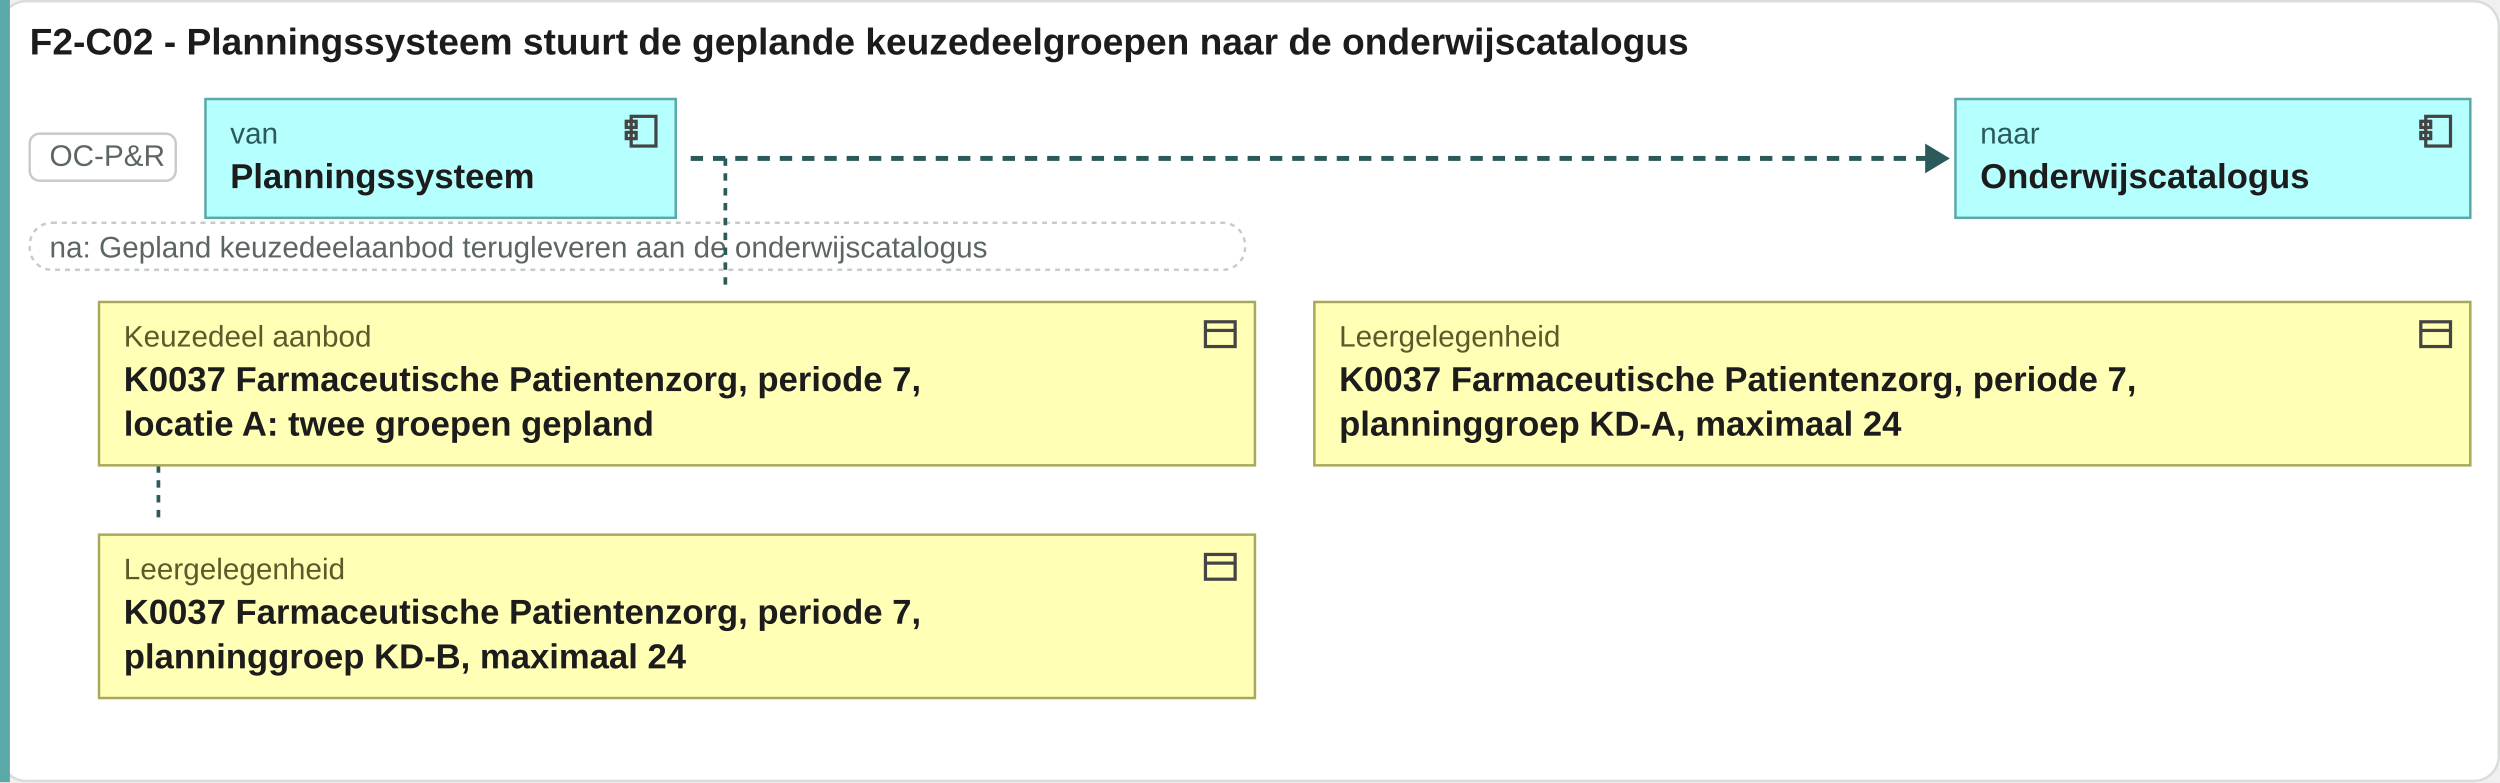
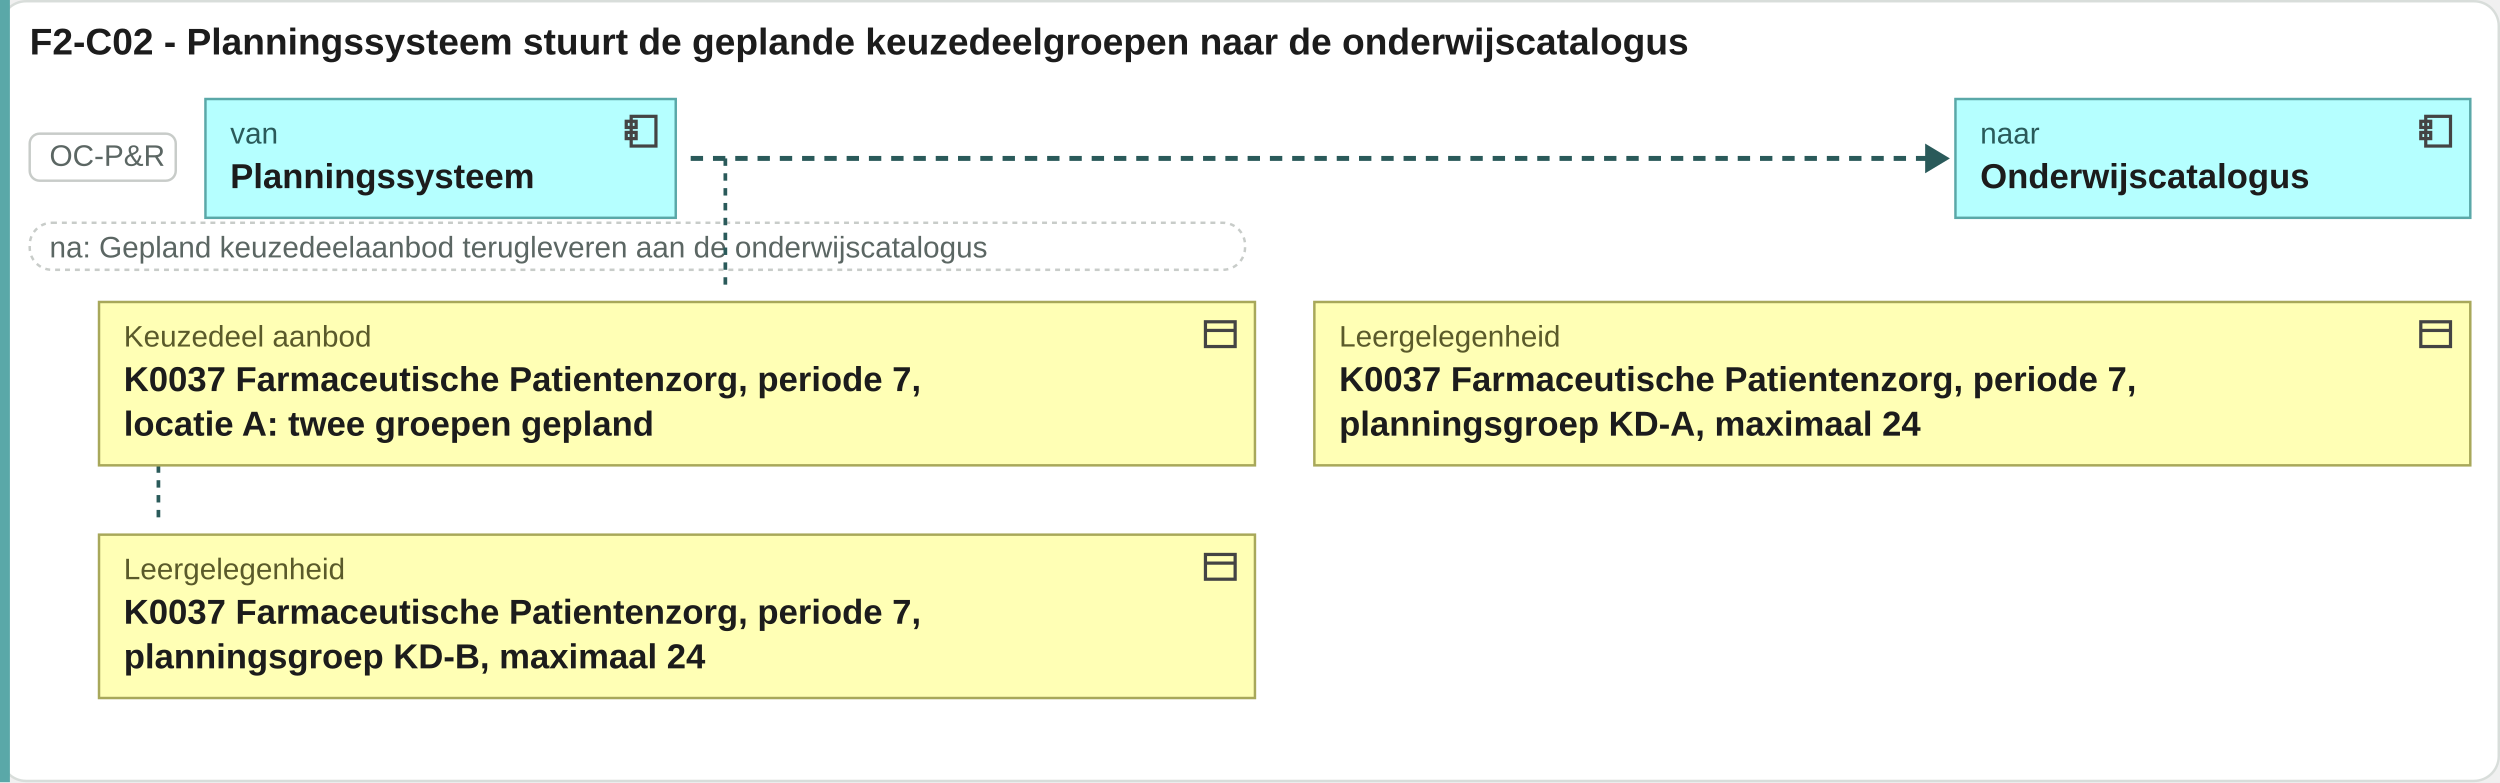
<svg xmlns="http://www.w3.org/2000/svg" viewBox="0 0 1010 316" width="1010" height="316">
  <rect x="0.5" y="0.5" width="1009" height="315" rx="10" fill="#ffffff" stroke="#d8ddda" />
  <text x="12" y="22" font-family="Arial, Helvetica, sans-serif" font-size="15" font-weight="bold" fill="#1c1c1c" text-anchor="start">F2-C02 - Planningssysteem stuurt de geplande keuzedeelgroepen naar de onderwijscatalogus</text>
  <rect x="0" y="0" width="4" height="316" fill="#5aa8a8" />
  <rect x="12" y="54" width="59" height="19" rx="4" fill="#ffffff" stroke="#c8ccc9" />
  <text x="20" y="67" font-family="Arial, Helvetica, sans-serif" font-size="12" fill="#5b6663" text-anchor="start">OC-P&amp;R</text>
  <rect x="83" y="40" width="190" height="48" rx="0" fill="#b5ffff" stroke="#5aa8a8" />
  <g transform="translate(251,45)" fill="none" stroke="#444" stroke-width="1.3">
    <rect x="4" y="2" width="10" height="12" />
    <rect x="2" y="4" width="4" height="2.5" />
    <rect x="2" y="8.5" width="4" height="2.5" />
  </g>
  <text x="93" y="58" font-family="Arial, Helvetica, sans-serif" font-size="12" fill="#2a5a5a" text-anchor="start">van</text>
  <text x="93" y="76" font-family="Arial, Helvetica, sans-serif" font-size="14" font-weight="bold" fill="#1c1c1c" text-anchor="start">Planningssysteem</text>
  <path d="M279.04 64H779.76" stroke="#2a5a5a" stroke-width="2" stroke-dasharray="5 4" />
  <path d="M777.76 58l10 6-10 6z" fill="#2a5a5a" />
  <rect x="790" y="40" width="208" height="48" rx="0" fill="#b5ffff" stroke="#5aa8a8" />
  <g transform="translate(976,45)" fill="none" stroke="#444" stroke-width="1.3">
    <rect x="4" y="2" width="10" height="12" />
    <rect x="2" y="4" width="4" height="2.5" />
    <rect x="2" y="8.5" width="4" height="2.5" />
  </g>
  <text x="800" y="58" font-family="Arial, Helvetica, sans-serif" font-size="12" fill="#2a5a5a" text-anchor="start">naar</text>
  <text x="800" y="76" font-family="Arial, Helvetica, sans-serif" font-size="14" font-weight="bold" fill="#1c1c1c" text-anchor="start">Onderwijscatalogus</text>
  <rect x="12" y="90" width="491" height="19" rx="9" fill="#ffffff" stroke="#c8ccc9" stroke-dasharray="2 2" />
  <text x="20" y="104" font-family="Arial, Helvetica, sans-serif" font-size="12" fill="#5b6663" text-anchor="start">na: Gepland keuzedeelaanbod terugleveren aan de onderwijscatalogus</text>
  <path d="M293.04 64V118" stroke="#2a5a5a" stroke-width="1.5" stroke-dasharray="3 3" />
  <path d="M64 122V212" stroke="#2a5a5a" stroke-width="1.5" stroke-dasharray="3 3" />
  <rect x="40" y="122" width="467" height="66" rx="0" fill="#ffffb5" stroke="#a8a85a" />
  <g transform="translate(485,127)" fill="none" stroke="#444" stroke-width="1.3">
    <rect x="2" y="3" width="12" height="10" />
    <path d="M2 6.5h12" />
  </g>
  <text x="50" y="140" font-family="Arial, Helvetica, sans-serif" font-size="12" fill="#5a5a2a" text-anchor="start">Keuzedeel aanbod</text>
  <text x="50" y="158" font-family="Arial, Helvetica, sans-serif" font-size="14" font-weight="bold" fill="#1c1c1c" text-anchor="start">K0037 Farmaceutische Patientenzorg, periode 7,</text>
  <text x="50" y="176" font-family="Arial, Helvetica, sans-serif" font-size="14" font-weight="bold" fill="#1c1c1c" text-anchor="start">locatie A: twee groepen gepland</text>
  <rect x="531" y="122" width="467" height="66" rx="0" fill="#ffffb5" stroke="#a8a85a" />
  <g transform="translate(976,127)" fill="none" stroke="#444" stroke-width="1.3">
    <rect x="2" y="3" width="12" height="10" />
    <path d="M2 6.5h12" />
  </g>
  <text x="541" y="140" font-family="Arial, Helvetica, sans-serif" font-size="12" fill="#5a5a2a" text-anchor="start">Leergelegenheid</text>
  <text x="541" y="158" font-family="Arial, Helvetica, sans-serif" font-size="14" font-weight="bold" fill="#1c1c1c" text-anchor="start">K0037 Farmaceutische Patientenzorg, periode 7,</text>
-   <text x="541" y="176" font-family="Arial, Helvetica, sans-serif" font-size="14" font-weight="bold" fill="#1c1c1c" text-anchor="start">planninggroep KD-A, maximaal 24</text>
+   <text x="541" y="176" font-family="Arial, Helvetica, sans-serif" font-size="14" font-weight="bold" fill="#1c1c1c" text-anchor="start">planningsgroep KD-A, maximaal 24</text>
  <rect x="40" y="216" width="467" height="66" rx="0" fill="#ffffb5" stroke="#a8a85a" />
  <g transform="translate(485,221)" fill="none" stroke="#444" stroke-width="1.3">
    <rect x="2" y="3" width="12" height="10" />
    <path d="M2 6.5h12" />
  </g>
  <text x="50" y="234" font-family="Arial, Helvetica, sans-serif" font-size="12" fill="#5a5a2a" text-anchor="start">Leergelegenheid</text>
  <text x="50" y="252" font-family="Arial, Helvetica, sans-serif" font-size="14" font-weight="bold" fill="#1c1c1c" text-anchor="start">K0037 Farmaceutische Patientenzorg, periode 7,</text>
-   <text x="50" y="270" font-family="Arial, Helvetica, sans-serif" font-size="14" font-weight="bold" fill="#1c1c1c" text-anchor="start">planninggroep KD-B, maximaal 24</text>
+   <text x="50" y="270" font-family="Arial, Helvetica, sans-serif" font-size="14" font-weight="bold" fill="#1c1c1c" text-anchor="start">planningsgroep KD-B, maximaal 24</text>
</svg>
